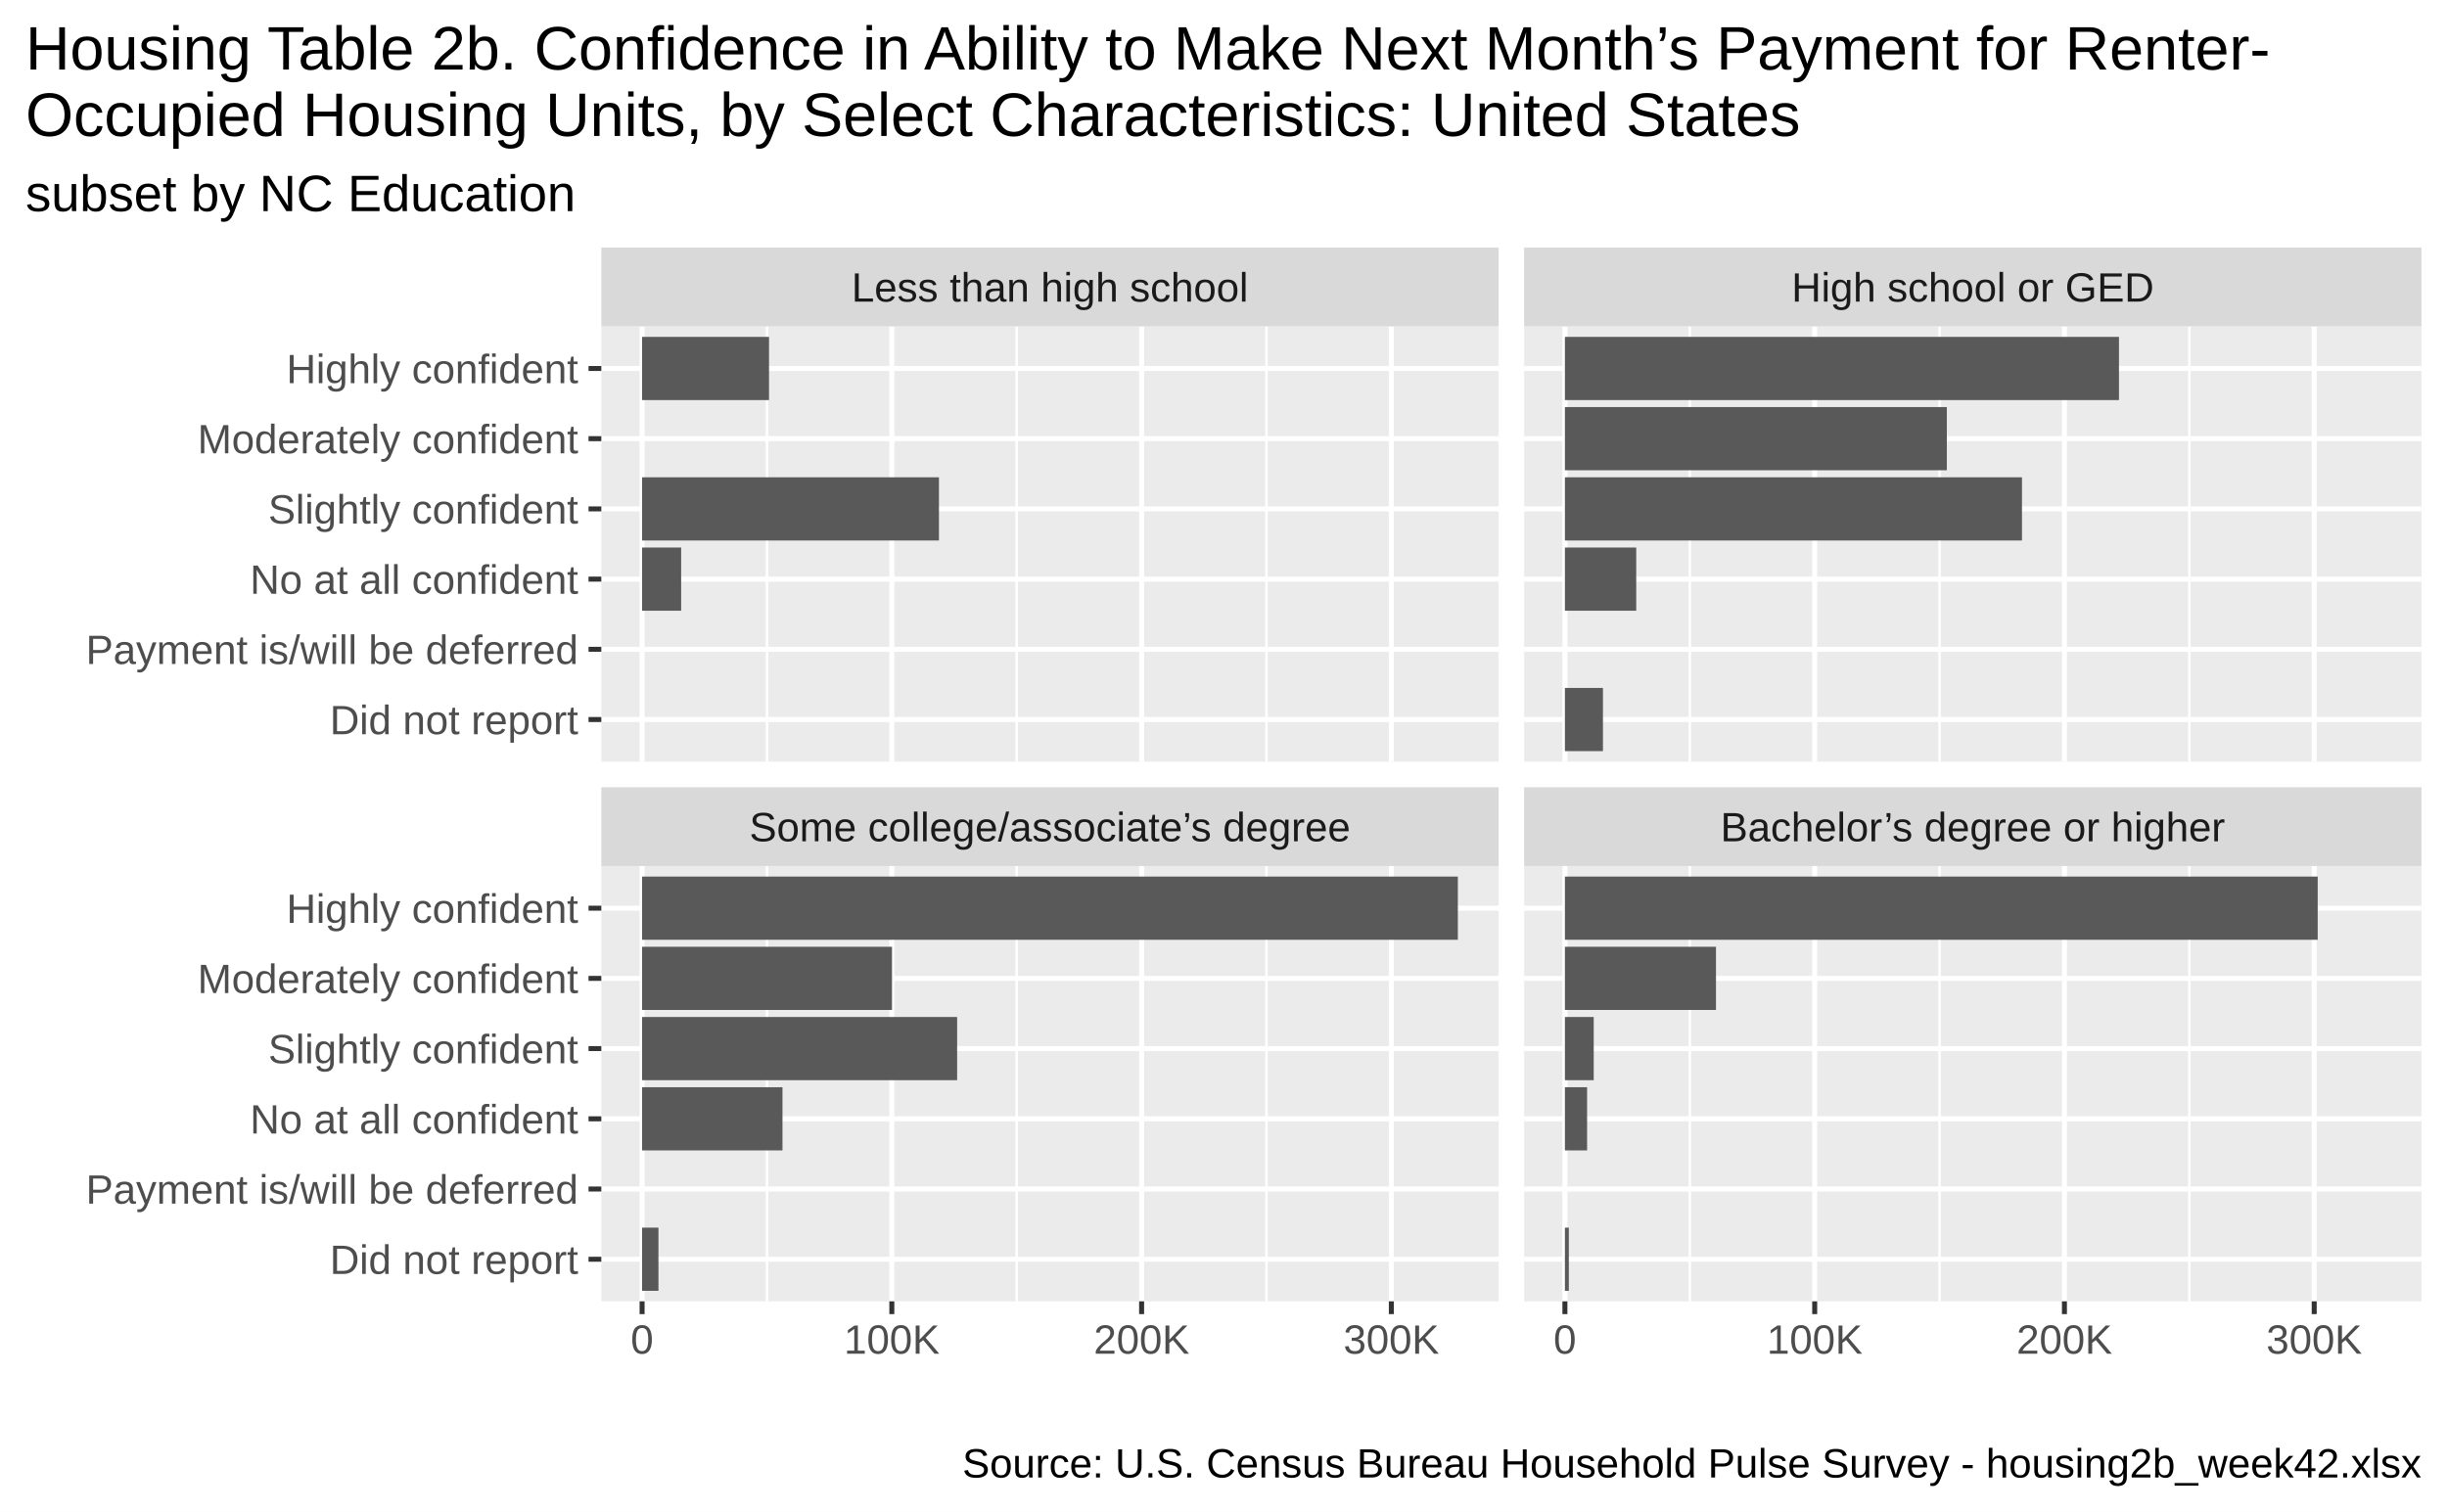
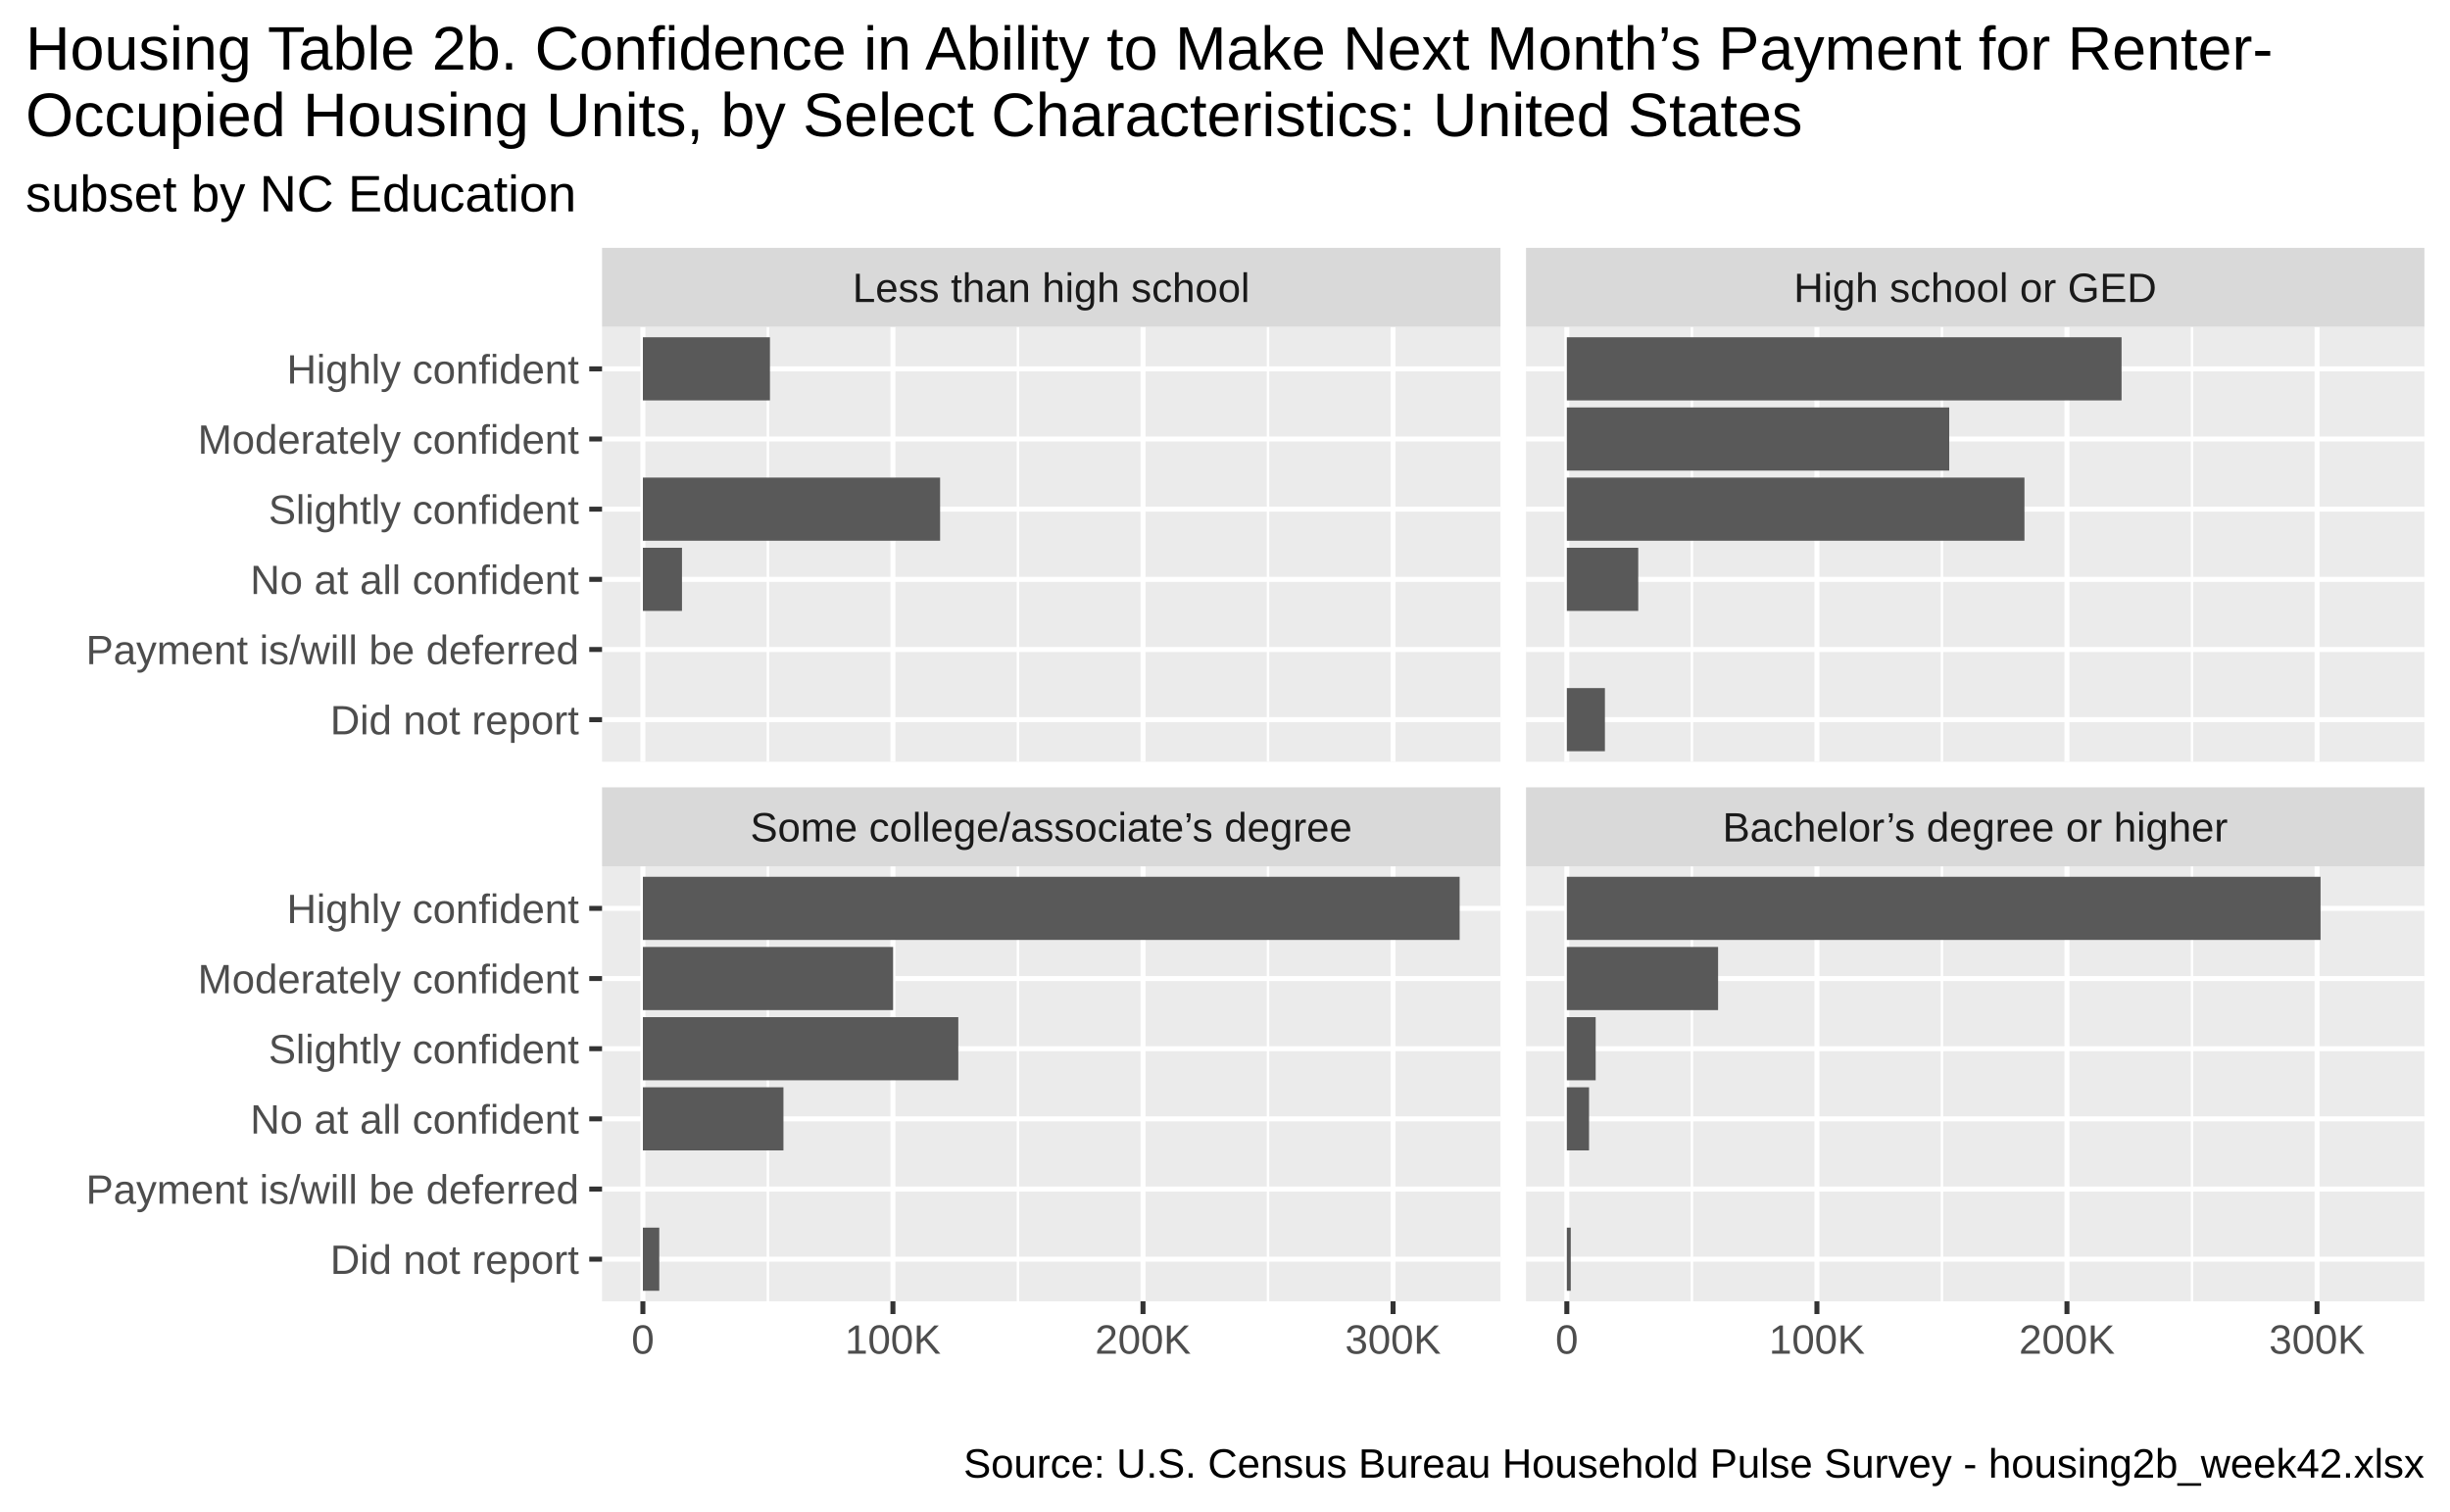
- <svg xmlns="http://www.w3.org/2000/svg" class="svglite" width="525.00pt" height="324.38pt" viewBox="0 0 525.00 324.38">
+ <svg xmlns="http://www.w3.org/2000/svg" class="svglite" width="525.00pt" height="324.00pt" viewBox="0 0 525.00 324.00">
  <defs>
    <style type="text/css">
    .svglite line, .svglite polyline, .svglite polygon, .svglite path, .svglite rect, .svglite circle {
      fill: none;
      stroke: #000000;
      stroke-linecap: round;
      stroke-linejoin: round;
      stroke-miterlimit: 10.00;
    }
    .svglite text {
      white-space: pre;
    }
  </style>
  </defs>
  <rect width="100%" height="100%" style="stroke: none; fill: #FFFFFF;" />
  <defs>
-     <clipPath id="cpMC4wMHw1MjUuMDB8MC4wMHwzMjQuMzg=">
-       <rect x="0.00" y="0.00" width="525.00" height="324.38" />
-     </clipPath>
-   </defs>
-   <g clip-path="url(#cpMC4wMHw1MjUuMDB8MC4wMHwzMjQuMzg=)">
-     <rect x="-0" y="-0" width="525.00" height="324.38" style="stroke-width: 1.07; stroke: #FFFFFF; fill: #FFFFFF;" />
-   </g>
-   <defs>
-     <clipPath id="cpMTI5LjAxfDMyMS41Mnw3MC4wM3wxNjMuNDQ=">
-       <rect x="129.01" y="70.03" width="192.52" height="93.41" />
-     </clipPath>
-   </defs>
-   <g clip-path="url(#cpMTI5LjAxfDMyMS41Mnw3MC4wM3wxNjMuNDQ=)">
-     <rect x="129.01" y="70.03" width="192.52" height="93.41" style="stroke-width: 1.07; stroke: none; fill: #EBEBEB;" />
-     <polyline points="164.55,163.44 164.55,70.03 " style="stroke-width: 0.53; stroke: #FFFFFF; stroke-linecap: butt;" />
-     <polyline points="218.13,163.44 218.13,70.03 " style="stroke-width: 0.53; stroke: #FFFFFF; stroke-linecap: butt;" />
-     <polyline points="271.72,163.44 271.72,70.03 " style="stroke-width: 0.53; stroke: #FFFFFF; stroke-linecap: butt;" />
-     <polyline points="129.01,154.40 321.52,154.40 " style="stroke-width: 1.07; stroke: #FFFFFF; stroke-linecap: butt;" />
-     <polyline points="129.01,139.33 321.52,139.33 " style="stroke-width: 1.07; stroke: #FFFFFF; stroke-linecap: butt;" />
-     <polyline points="129.01,124.27 321.52,124.27 " style="stroke-width: 1.07; stroke: #FFFFFF; stroke-linecap: butt;" />
-     <polyline points="129.01,109.20 321.52,109.20 " style="stroke-width: 1.07; stroke: #FFFFFF; stroke-linecap: butt;" />
-     <polyline points="129.01,94.13 321.52,94.13 " style="stroke-width: 1.07; stroke: #FFFFFF; stroke-linecap: butt;" />
-     <polyline points="129.01,79.07 321.52,79.07 " style="stroke-width: 1.07; stroke: #FFFFFF; stroke-linecap: butt;" />
-     <polyline points="137.76,163.44 137.76,70.03 " style="stroke-width: 1.07; stroke: #FFFFFF; stroke-linecap: butt;" />
-     <polyline points="191.34,163.44 191.34,70.03 " style="stroke-width: 1.07; stroke: #FFFFFF; stroke-linecap: butt;" />
-     <polyline points="244.93,163.44 244.93,70.03 " style="stroke-width: 1.07; stroke: #FFFFFF; stroke-linecap: butt;" />
-     <polyline points="298.51,163.44 298.51,70.03 " style="stroke-width: 1.07; stroke: #FFFFFF; stroke-linecap: butt;" />
-     <rect x="137.76" y="147.62" width="0.00" height="13.56" style="stroke-width: 1.07; stroke: none; stroke-linecap: square; stroke-linejoin: miter; fill: #595959;" />
-     <rect x="137.76" y="72.29" width="27.23" height="13.56" style="stroke-width: 1.07; stroke: none; stroke-linecap: square; stroke-linejoin: miter; fill: #595959;" />
-     <rect x="137.76" y="87.35" width="0.00" height="13.56" style="stroke-width: 1.07; stroke: none; stroke-linecap: square; stroke-linejoin: miter; fill: #595959;" />
-     <rect x="137.76" y="117.49" width="8.38" height="13.56" style="stroke-width: 1.07; stroke: none; stroke-linecap: square; stroke-linejoin: miter; fill: #595959;" />
-     <rect x="137.76" y="132.55" width="0.00" height="13.56" style="stroke-width: 1.07; stroke: none; stroke-linecap: square; stroke-linejoin: miter; fill: #595959;" />
-     <rect x="137.76" y="102.42" width="63.69" height="13.56" style="stroke-width: 1.07; stroke: none; stroke-linecap: square; stroke-linejoin: miter; fill: #595959;" />
-   </g>
-   <g clip-path="url(#cpMC4wMHw1MjUuMDB8MC4wMHwzMjQuMzg=)">
- </g>
-   <defs>
-     <clipPath id="cpMTI5LjAxfDMyMS41MnwxODUuODR8Mjc5LjI1">
-       <rect x="129.01" y="185.84" width="192.52" height="93.41" />
-     </clipPath>
-   </defs>
-   <g clip-path="url(#cpMTI5LjAxfDMyMS41MnwxODUuODR8Mjc5LjI1)">
-     <rect x="129.01" y="185.84" width="192.52" height="93.41" style="stroke-width: 1.07; stroke: none; fill: #EBEBEB;" />
-     <polyline points="164.55,279.25 164.55,185.84 " style="stroke-width: 0.53; stroke: #FFFFFF; stroke-linecap: butt;" />
-     <polyline points="218.13,279.25 218.13,185.84 " style="stroke-width: 0.53; stroke: #FFFFFF; stroke-linecap: butt;" />
-     <polyline points="271.72,279.25 271.72,185.84 " style="stroke-width: 0.53; stroke: #FFFFFF; stroke-linecap: butt;" />
-     <polyline points="129.01,270.21 321.52,270.21 " style="stroke-width: 1.07; stroke: #FFFFFF; stroke-linecap: butt;" />
-     <polyline points="129.01,255.14 321.52,255.14 " style="stroke-width: 1.07; stroke: #FFFFFF; stroke-linecap: butt;" />
-     <polyline points="129.01,240.08 321.52,240.08 " style="stroke-width: 1.07; stroke: #FFFFFF; stroke-linecap: butt;" />
-     <polyline points="129.01,225.01 321.52,225.01 " style="stroke-width: 1.07; stroke: #FFFFFF; stroke-linecap: butt;" />
-     <polyline points="129.01,209.94 321.52,209.94 " style="stroke-width: 1.07; stroke: #FFFFFF; stroke-linecap: butt;" />
-     <polyline points="129.01,194.88 321.52,194.88 " style="stroke-width: 1.07; stroke: #FFFFFF; stroke-linecap: butt;" />
-     <polyline points="137.76,279.25 137.76,185.84 " style="stroke-width: 1.07; stroke: #FFFFFF; stroke-linecap: butt;" />
-     <polyline points="191.34,279.25 191.34,185.84 " style="stroke-width: 1.07; stroke: #FFFFFF; stroke-linecap: butt;" />
-     <polyline points="244.93,279.25 244.93,185.84 " style="stroke-width: 1.07; stroke: #FFFFFF; stroke-linecap: butt;" />
-     <polyline points="298.51,279.25 298.51,185.84 " style="stroke-width: 1.07; stroke: #FFFFFF; stroke-linecap: butt;" />
-     <rect x="137.76" y="263.43" width="3.51" height="13.56" style="stroke-width: 1.07; stroke: none; stroke-linecap: square; stroke-linejoin: miter; fill: #595959;" />
-     <rect x="137.76" y="188.10" width="175.02" height="13.56" style="stroke-width: 1.07; stroke: none; stroke-linecap: square; stroke-linejoin: miter; fill: #595959;" />
-     <rect x="137.76" y="203.16" width="53.62" height="13.56" style="stroke-width: 1.07; stroke: none; stroke-linecap: square; stroke-linejoin: miter; fill: #595959;" />
-     <rect x="137.76" y="233.30" width="30.12" height="13.56" style="stroke-width: 1.07; stroke: none; stroke-linecap: square; stroke-linejoin: miter; fill: #595959;" />
-     <rect x="137.76" y="248.36" width="0.00" height="13.56" style="stroke-width: 1.07; stroke: none; stroke-linecap: square; stroke-linejoin: miter; fill: #595959;" />
-     <rect x="137.76" y="218.23" width="67.59" height="13.56" style="stroke-width: 1.07; stroke: none; stroke-linecap: square; stroke-linejoin: miter; fill: #595959;" />
-   </g>
-   <g clip-path="url(#cpMC4wMHw1MjUuMDB8MC4wMHwzMjQuMzg=)">
- </g>
-   <defs>
-     <clipPath id="cpMzI3LjAwfDUxOS41Mnw3MC4wM3wxNjMuNDQ=">
-       <rect x="327.00" y="70.03" width="192.52" height="93.41" />
-     </clipPath>
-   </defs>
-   <g clip-path="url(#cpMzI3LjAwfDUxOS41Mnw3MC4wM3wxNjMuNDQ=)">
-     <rect x="327.00" y="70.03" width="192.52" height="93.41" style="stroke-width: 1.07; stroke: none; fill: #EBEBEB;" />
-     <polyline points="362.55,163.44 362.55,70.03 " style="stroke-width: 0.53; stroke: #FFFFFF; stroke-linecap: butt;" />
-     <polyline points="416.13,163.44 416.13,70.03 " style="stroke-width: 0.53; stroke: #FFFFFF; stroke-linecap: butt;" />
-     <polyline points="469.72,163.44 469.72,70.03 " style="stroke-width: 0.53; stroke: #FFFFFF; stroke-linecap: butt;" />
-     <polyline points="327.00,154.40 519.52,154.40 " style="stroke-width: 1.07; stroke: #FFFFFF; stroke-linecap: butt;" />
-     <polyline points="327.00,139.33 519.52,139.33 " style="stroke-width: 1.07; stroke: #FFFFFF; stroke-linecap: butt;" />
-     <polyline points="327.00,124.27 519.52,124.27 " style="stroke-width: 1.07; stroke: #FFFFFF; stroke-linecap: butt;" />
-     <polyline points="327.00,109.20 519.52,109.20 " style="stroke-width: 1.07; stroke: #FFFFFF; stroke-linecap: butt;" />
-     <polyline points="327.00,94.13 519.52,94.13 " style="stroke-width: 1.07; stroke: #FFFFFF; stroke-linecap: butt;" />
-     <polyline points="327.00,79.07 519.52,79.07 " style="stroke-width: 1.07; stroke: #FFFFFF; stroke-linecap: butt;" />
-     <polyline points="335.75,163.44 335.75,70.03 " style="stroke-width: 1.07; stroke: #FFFFFF; stroke-linecap: butt;" />
-     <polyline points="389.34,163.44 389.34,70.03 " style="stroke-width: 1.07; stroke: #FFFFFF; stroke-linecap: butt;" />
-     <polyline points="442.92,163.44 442.92,70.03 " style="stroke-width: 1.07; stroke: #FFFFFF; stroke-linecap: butt;" />
-     <polyline points="496.51,163.44 496.51,70.03 " style="stroke-width: 1.07; stroke: #FFFFFF; stroke-linecap: butt;" />
-     <rect x="335.75" y="147.62" width="8.16" height="13.56" style="stroke-width: 1.07; stroke: none; stroke-linecap: square; stroke-linejoin: miter; fill: #595959;" />
-     <rect x="335.75" y="72.29" width="118.87" height="13.56" style="stroke-width: 1.07; stroke: none; stroke-linecap: square; stroke-linejoin: miter; fill: #595959;" />
-     <rect x="335.75" y="87.35" width="81.94" height="13.56" style="stroke-width: 1.07; stroke: none; stroke-linecap: square; stroke-linejoin: miter; fill: #595959;" />
-     <rect x="335.75" y="117.49" width="15.30" height="13.56" style="stroke-width: 1.07; stroke: none; stroke-linecap: square; stroke-linejoin: miter; fill: #595959;" />
-     <rect x="335.75" y="132.55" width="0.00" height="13.56" style="stroke-width: 1.07; stroke: none; stroke-linecap: square; stroke-linejoin: miter; fill: #595959;" />
-     <rect x="335.75" y="102.42" width="98.06" height="13.56" style="stroke-width: 1.07; stroke: none; stroke-linecap: square; stroke-linejoin: miter; fill: #595959;" />
-   </g>
-   <g clip-path="url(#cpMC4wMHw1MjUuMDB8MC4wMHwzMjQuMzg=)">
- </g>
-   <defs>
-     <clipPath id="cpMzI3LjAwfDUxOS41MnwxODUuODR8Mjc5LjI1">
-       <rect x="327.00" y="185.84" width="192.52" height="93.41" />
-     </clipPath>
-   </defs>
-   <g clip-path="url(#cpMzI3LjAwfDUxOS41MnwxODUuODR8Mjc5LjI1)">
-     <rect x="327.00" y="185.84" width="192.52" height="93.41" style="stroke-width: 1.07; stroke: none; fill: #EBEBEB;" />
-     <polyline points="362.55,279.25 362.55,185.84 " style="stroke-width: 0.53; stroke: #FFFFFF; stroke-linecap: butt;" />
-     <polyline points="416.13,279.25 416.13,185.84 " style="stroke-width: 0.53; stroke: #FFFFFF; stroke-linecap: butt;" />
-     <polyline points="469.72,279.25 469.72,185.84 " style="stroke-width: 0.53; stroke: #FFFFFF; stroke-linecap: butt;" />
-     <polyline points="327.00,270.21 519.52,270.21 " style="stroke-width: 1.07; stroke: #FFFFFF; stroke-linecap: butt;" />
-     <polyline points="327.00,255.14 519.52,255.14 " style="stroke-width: 1.07; stroke: #FFFFFF; stroke-linecap: butt;" />
-     <polyline points="327.00,240.08 519.52,240.08 " style="stroke-width: 1.07; stroke: #FFFFFF; stroke-linecap: butt;" />
-     <polyline points="327.00,225.01 519.52,225.01 " style="stroke-width: 1.07; stroke: #FFFFFF; stroke-linecap: butt;" />
-     <polyline points="327.00,209.94 519.52,209.94 " style="stroke-width: 1.07; stroke: #FFFFFF; stroke-linecap: butt;" />
-     <polyline points="327.00,194.88 519.52,194.88 " style="stroke-width: 1.07; stroke: #FFFFFF; stroke-linecap: butt;" />
-     <polyline points="335.75,279.25 335.75,185.84 " style="stroke-width: 1.07; stroke: #FFFFFF; stroke-linecap: butt;" />
-     <polyline points="389.34,279.25 389.34,185.84 " style="stroke-width: 1.07; stroke: #FFFFFF; stroke-linecap: butt;" />
-     <polyline points="442.92,279.25 442.92,185.84 " style="stroke-width: 1.07; stroke: #FFFFFF; stroke-linecap: butt;" />
-     <polyline points="496.51,279.25 496.51,185.84 " style="stroke-width: 1.07; stroke: #FFFFFF; stroke-linecap: butt;" />
-     <rect x="335.75" y="263.43" width="0.84" height="13.56" style="stroke-width: 1.07; stroke: none; stroke-linecap: square; stroke-linejoin: miter; fill: #595959;" />
-     <rect x="335.75" y="188.10" width="161.51" height="13.56" style="stroke-width: 1.07; stroke: none; stroke-linecap: square; stroke-linejoin: miter; fill: #595959;" />
-     <rect x="335.75" y="203.16" width="32.41" height="13.56" style="stroke-width: 1.07; stroke: none; stroke-linecap: square; stroke-linejoin: miter; fill: #595959;" />
-     <rect x="335.75" y="233.30" width="4.76" height="13.56" style="stroke-width: 1.07; stroke: none; stroke-linecap: square; stroke-linejoin: miter; fill: #595959;" />
-     <rect x="335.75" y="248.36" width="0.00" height="13.56" style="stroke-width: 1.07; stroke: none; stroke-linecap: square; stroke-linejoin: miter; fill: #595959;" />
-     <rect x="335.75" y="218.23" width="6.18" height="13.56" style="stroke-width: 1.07; stroke: none; stroke-linecap: square; stroke-linejoin: miter; fill: #595959;" />
-   </g>
-   <g clip-path="url(#cpMC4wMHw1MjUuMDB8MC4wMHwzMjQuMzg=)">
- </g>
-   <defs>
-     <clipPath id="cpMTI5LjAxfDMyMS41MnwxNjguOTJ8MTg1Ljg0">
-       <rect x="129.01" y="168.92" width="192.52" height="16.92" />
-     </clipPath>
-   </defs>
-   <g clip-path="url(#cpMTI5LjAxfDMyMS41MnwxNjguOTJ8MTg1Ljg0)">
-     <rect x="129.01" y="168.92" width="192.52" height="16.92" style="stroke-width: 1.07; stroke: none; fill: #D9D9D9;" />
-     <text x="225.26" y="180.53" text-anchor="middle" style="font-size: 8.80px;fill: #1A1A1A; font-family: &quot;Arial&quot;;" textLength="129.00px" lengthAdjust="spacingAndGlyphs">Some college/associate’s degree</text>
-   </g>
-   <g clip-path="url(#cpMC4wMHw1MjUuMDB8MC4wMHwzMjQuMzg=)">
- </g>
-   <defs>
-     <clipPath id="cpMzI3LjAwfDUxOS41MnwxNjguOTJ8MTg1Ljg0">
-       <rect x="327.00" y="168.92" width="192.52" height="16.92" />
-     </clipPath>
-   </defs>
-   <g clip-path="url(#cpMzI3LjAwfDUxOS41MnwxNjguOTJ8MTg1Ljg0)">
-     <rect x="327.00" y="168.92" width="192.52" height="16.92" style="stroke-width: 1.07; stroke: none; fill: #D9D9D9;" />
-     <text x="423.26" y="180.53" text-anchor="middle" style="font-size: 8.80px;fill: #1A1A1A; font-family: &quot;Arial&quot;;" textLength="108.30px" lengthAdjust="spacingAndGlyphs">Bachelor’s degree or higher</text>
-   </g>
-   <g clip-path="url(#cpMC4wMHw1MjUuMDB8MC4wMHwzMjQuMzg=)">
+     <clipPath id="cpMC4wMHw1MjUuMDB8MC4wMHwzMjQuMDA=">
+       <rect x="0.00" y="0.00" width="525.00" height="324.00" />
+     </clipPath>
+   </defs>
+   <g clip-path="url(#cpMC4wMHw1MjUuMDB8MC4wMHwzMjQuMDA=)">
+     <rect x="-0" y="0.00" width="525.00" height="324.00" style="stroke-width: 1.07; stroke: #FFFFFF; fill: #FFFFFF;" />
+   </g>
+   <defs>
+     <clipPath id="cpMTI5LjAxfDMyMS41Mnw3MC4wM3wxNjMuMjU=">
+       <rect x="129.01" y="70.03" width="192.52" height="93.23" />
+     </clipPath>
+   </defs>
+   <g clip-path="url(#cpMTI5LjAxfDMyMS41Mnw3MC4wM3wxNjMuMjU=)">
+     <rect x="129.01" y="70.03" width="192.52" height="93.23" style="stroke-width: 1.07; stroke: none; fill: #EBEBEB;" />
+     <polyline points="164.55,163.25 164.55,70.03 " style="stroke-width: 0.53; stroke: #FFFFFF; stroke-linecap: butt;" />
+     <polyline points="218.13,163.25 218.13,70.03 " style="stroke-width: 0.53; stroke: #FFFFFF; stroke-linecap: butt;" />
+     <polyline points="271.72,163.25 271.72,70.03 " style="stroke-width: 0.53; stroke: #FFFFFF; stroke-linecap: butt;" />
+     <polyline points="129.01,154.23 321.52,154.23 " style="stroke-width: 1.07; stroke: #FFFFFF; stroke-linecap: butt;" />
+     <polyline points="129.01,139.19 321.52,139.19 " style="stroke-width: 1.07; stroke: #FFFFFF; stroke-linecap: butt;" />
+     <polyline points="129.01,124.16 321.52,124.16 " style="stroke-width: 1.07; stroke: #FFFFFF; stroke-linecap: butt;" />
+     <polyline points="129.01,109.12 321.52,109.12 " style="stroke-width: 1.07; stroke: #FFFFFF; stroke-linecap: butt;" />
+     <polyline points="129.01,94.08 321.52,94.08 " style="stroke-width: 1.07; stroke: #FFFFFF; stroke-linecap: butt;" />
+     <polyline points="129.01,79.05 321.52,79.05 " style="stroke-width: 1.07; stroke: #FFFFFF; stroke-linecap: butt;" />
+     <polyline points="137.76,163.25 137.76,70.03 " style="stroke-width: 1.07; stroke: #FFFFFF; stroke-linecap: butt;" />
+     <polyline points="191.34,163.25 191.34,70.03 " style="stroke-width: 1.07; stroke: #FFFFFF; stroke-linecap: butt;" />
+     <polyline points="244.93,163.25 244.93,70.03 " style="stroke-width: 1.07; stroke: #FFFFFF; stroke-linecap: butt;" />
+     <polyline points="298.51,163.25 298.51,70.03 " style="stroke-width: 1.07; stroke: #FFFFFF; stroke-linecap: butt;" />
+     <rect x="137.76" y="147.46" width="0.00" height="13.53" style="stroke-width: 1.07; stroke: none; stroke-linecap: square; stroke-linejoin: miter; fill: #595959;" />
+     <rect x="137.76" y="72.28" width="27.23" height="13.53" style="stroke-width: 1.07; stroke: none; stroke-linecap: square; stroke-linejoin: miter; fill: #595959;" />
+     <rect x="137.76" y="87.32" width="0.00" height="13.53" style="stroke-width: 1.07; stroke: none; stroke-linecap: square; stroke-linejoin: miter; fill: #595959;" />
+     <rect x="137.76" y="117.39" width="8.38" height="13.53" style="stroke-width: 1.07; stroke: none; stroke-linecap: square; stroke-linejoin: miter; fill: #595959;" />
+     <rect x="137.76" y="132.43" width="0.00" height="13.53" style="stroke-width: 1.07; stroke: none; stroke-linecap: square; stroke-linejoin: miter; fill: #595959;" />
+     <rect x="137.76" y="102.35" width="63.69" height="13.53" style="stroke-width: 1.07; stroke: none; stroke-linecap: square; stroke-linejoin: miter; fill: #595959;" />
+   </g>
+   <g clip-path="url(#cpMC4wMHw1MjUuMDB8MC4wMHwzMjQuMDA=)">
+ </g>
+   <defs>
+     <clipPath id="cpMTI5LjAxfDMyMS41MnwxODUuNjV8Mjc4Ljg3">
+       <rect x="129.01" y="185.65" width="192.52" height="93.23" />
+     </clipPath>
+   </defs>
+   <g clip-path="url(#cpMTI5LjAxfDMyMS41MnwxODUuNjV8Mjc4Ljg3)">
+     <rect x="129.01" y="185.65" width="192.52" height="93.23" style="stroke-width: 1.07; stroke: none; fill: #EBEBEB;" />
+     <polyline points="164.55,278.87 164.55,185.65 " style="stroke-width: 0.53; stroke: #FFFFFF; stroke-linecap: butt;" />
+     <polyline points="218.13,278.87 218.13,185.65 " style="stroke-width: 0.53; stroke: #FFFFFF; stroke-linecap: butt;" />
+     <polyline points="271.72,278.87 271.72,185.65 " style="stroke-width: 0.53; stroke: #FFFFFF; stroke-linecap: butt;" />
+     <polyline points="129.01,269.85 321.52,269.85 " style="stroke-width: 1.07; stroke: #FFFFFF; stroke-linecap: butt;" />
+     <polyline points="129.01,254.82 321.52,254.82 " style="stroke-width: 1.07; stroke: #FFFFFF; stroke-linecap: butt;" />
+     <polyline points="129.01,239.78 321.52,239.78 " style="stroke-width: 1.07; stroke: #FFFFFF; stroke-linecap: butt;" />
+     <polyline points="129.01,224.74 321.52,224.74 " style="stroke-width: 1.07; stroke: #FFFFFF; stroke-linecap: butt;" />
+     <polyline points="129.01,209.71 321.52,209.71 " style="stroke-width: 1.07; stroke: #FFFFFF; stroke-linecap: butt;" />
+     <polyline points="129.01,194.67 321.52,194.67 " style="stroke-width: 1.07; stroke: #FFFFFF; stroke-linecap: butt;" />
+     <polyline points="137.76,278.87 137.76,185.65 " style="stroke-width: 1.07; stroke: #FFFFFF; stroke-linecap: butt;" />
+     <polyline points="191.34,278.87 191.34,185.65 " style="stroke-width: 1.07; stroke: #FFFFFF; stroke-linecap: butt;" />
+     <polyline points="244.93,278.87 244.93,185.65 " style="stroke-width: 1.07; stroke: #FFFFFF; stroke-linecap: butt;" />
+     <polyline points="298.51,278.87 298.51,185.65 " style="stroke-width: 1.07; stroke: #FFFFFF; stroke-linecap: butt;" />
+     <rect x="137.76" y="263.09" width="3.51" height="13.53" style="stroke-width: 1.07; stroke: none; stroke-linecap: square; stroke-linejoin: miter; fill: #595959;" />
+     <rect x="137.76" y="187.90" width="175.02" height="13.53" style="stroke-width: 1.07; stroke: none; stroke-linecap: square; stroke-linejoin: miter; fill: #595959;" />
+     <rect x="137.76" y="202.94" width="53.62" height="13.53" style="stroke-width: 1.07; stroke: none; stroke-linecap: square; stroke-linejoin: miter; fill: #595959;" />
+     <rect x="137.76" y="233.01" width="30.12" height="13.53" style="stroke-width: 1.07; stroke: none; stroke-linecap: square; stroke-linejoin: miter; fill: #595959;" />
+     <rect x="137.76" y="248.05" width="0.00" height="13.53" style="stroke-width: 1.07; stroke: none; stroke-linecap: square; stroke-linejoin: miter; fill: #595959;" />
+     <rect x="137.76" y="217.98" width="67.59" height="13.53" style="stroke-width: 1.07; stroke: none; stroke-linecap: square; stroke-linejoin: miter; fill: #595959;" />
+   </g>
+   <g clip-path="url(#cpMC4wMHw1MjUuMDB8MC4wMHwzMjQuMDA=)">
+ </g>
+   <defs>
+     <clipPath id="cpMzI3LjAwfDUxOS41Mnw3MC4wM3wxNjMuMjU=">
+       <rect x="327.00" y="70.03" width="192.52" height="93.23" />
+     </clipPath>
+   </defs>
+   <g clip-path="url(#cpMzI3LjAwfDUxOS41Mnw3MC4wM3wxNjMuMjU=)">
+     <rect x="327.00" y="70.03" width="192.52" height="93.23" style="stroke-width: 1.07; stroke: none; fill: #EBEBEB;" />
+     <polyline points="362.55,163.25 362.55,70.03 " style="stroke-width: 0.53; stroke: #FFFFFF; stroke-linecap: butt;" />
+     <polyline points="416.13,163.25 416.13,70.03 " style="stroke-width: 0.53; stroke: #FFFFFF; stroke-linecap: butt;" />
+     <polyline points="469.72,163.25 469.72,70.03 " style="stroke-width: 0.53; stroke: #FFFFFF; stroke-linecap: butt;" />
+     <polyline points="327.00,154.23 519.52,154.23 " style="stroke-width: 1.07; stroke: #FFFFFF; stroke-linecap: butt;" />
+     <polyline points="327.00,139.19 519.52,139.19 " style="stroke-width: 1.07; stroke: #FFFFFF; stroke-linecap: butt;" />
+     <polyline points="327.00,124.16 519.52,124.16 " style="stroke-width: 1.07; stroke: #FFFFFF; stroke-linecap: butt;" />
+     <polyline points="327.00,109.12 519.52,109.12 " style="stroke-width: 1.07; stroke: #FFFFFF; stroke-linecap: butt;" />
+     <polyline points="327.00,94.08 519.52,94.08 " style="stroke-width: 1.07; stroke: #FFFFFF; stroke-linecap: butt;" />
+     <polyline points="327.00,79.05 519.52,79.05 " style="stroke-width: 1.07; stroke: #FFFFFF; stroke-linecap: butt;" />
+     <polyline points="335.75,163.25 335.75,70.03 " style="stroke-width: 1.07; stroke: #FFFFFF; stroke-linecap: butt;" />
+     <polyline points="389.34,163.25 389.34,70.03 " style="stroke-width: 1.07; stroke: #FFFFFF; stroke-linecap: butt;" />
+     <polyline points="442.92,163.25 442.92,70.03 " style="stroke-width: 1.07; stroke: #FFFFFF; stroke-linecap: butt;" />
+     <polyline points="496.51,163.25 496.51,70.03 " style="stroke-width: 1.07; stroke: #FFFFFF; stroke-linecap: butt;" />
+     <rect x="335.75" y="147.46" width="8.16" height="13.53" style="stroke-width: 1.07; stroke: none; stroke-linecap: square; stroke-linejoin: miter; fill: #595959;" />
+     <rect x="335.75" y="72.28" width="118.87" height="13.53" style="stroke-width: 1.07; stroke: none; stroke-linecap: square; stroke-linejoin: miter; fill: #595959;" />
+     <rect x="335.75" y="87.32" width="81.94" height="13.53" style="stroke-width: 1.07; stroke: none; stroke-linecap: square; stroke-linejoin: miter; fill: #595959;" />
+     <rect x="335.75" y="117.39" width="15.30" height="13.53" style="stroke-width: 1.07; stroke: none; stroke-linecap: square; stroke-linejoin: miter; fill: #595959;" />
+     <rect x="335.75" y="132.43" width="0.00" height="13.53" style="stroke-width: 1.07; stroke: none; stroke-linecap: square; stroke-linejoin: miter; fill: #595959;" />
+     <rect x="335.75" y="102.35" width="98.06" height="13.53" style="stroke-width: 1.07; stroke: none; stroke-linecap: square; stroke-linejoin: miter; fill: #595959;" />
+   </g>
+   <g clip-path="url(#cpMC4wMHw1MjUuMDB8MC4wMHwzMjQuMDA=)">
+ </g>
+   <defs>
+     <clipPath id="cpMzI3LjAwfDUxOS41MnwxODUuNjV8Mjc4Ljg3">
+       <rect x="327.00" y="185.65" width="192.52" height="93.23" />
+     </clipPath>
+   </defs>
+   <g clip-path="url(#cpMzI3LjAwfDUxOS41MnwxODUuNjV8Mjc4Ljg3)">
+     <rect x="327.00" y="185.65" width="192.52" height="93.23" style="stroke-width: 1.07; stroke: none; fill: #EBEBEB;" />
+     <polyline points="362.55,278.87 362.55,185.65 " style="stroke-width: 0.53; stroke: #FFFFFF; stroke-linecap: butt;" />
+     <polyline points="416.13,278.87 416.13,185.65 " style="stroke-width: 0.53; stroke: #FFFFFF; stroke-linecap: butt;" />
+     <polyline points="469.72,278.87 469.72,185.65 " style="stroke-width: 0.53; stroke: #FFFFFF; stroke-linecap: butt;" />
+     <polyline points="327.00,269.85 519.52,269.85 " style="stroke-width: 1.07; stroke: #FFFFFF; stroke-linecap: butt;" />
+     <polyline points="327.00,254.82 519.52,254.82 " style="stroke-width: 1.07; stroke: #FFFFFF; stroke-linecap: butt;" />
+     <polyline points="327.00,239.78 519.52,239.78 " style="stroke-width: 1.07; stroke: #FFFFFF; stroke-linecap: butt;" />
+     <polyline points="327.00,224.74 519.52,224.74 " style="stroke-width: 1.07; stroke: #FFFFFF; stroke-linecap: butt;" />
+     <polyline points="327.00,209.71 519.52,209.71 " style="stroke-width: 1.07; stroke: #FFFFFF; stroke-linecap: butt;" />
+     <polyline points="327.00,194.67 519.52,194.67 " style="stroke-width: 1.07; stroke: #FFFFFF; stroke-linecap: butt;" />
+     <polyline points="335.75,278.87 335.75,185.65 " style="stroke-width: 1.07; stroke: #FFFFFF; stroke-linecap: butt;" />
+     <polyline points="389.34,278.87 389.34,185.65 " style="stroke-width: 1.07; stroke: #FFFFFF; stroke-linecap: butt;" />
+     <polyline points="442.92,278.87 442.92,185.65 " style="stroke-width: 1.07; stroke: #FFFFFF; stroke-linecap: butt;" />
+     <polyline points="496.51,278.87 496.51,185.65 " style="stroke-width: 1.07; stroke: #FFFFFF; stroke-linecap: butt;" />
+     <rect x="335.75" y="263.09" width="0.84" height="13.53" style="stroke-width: 1.07; stroke: none; stroke-linecap: square; stroke-linejoin: miter; fill: #595959;" />
+     <rect x="335.75" y="187.90" width="161.51" height="13.53" style="stroke-width: 1.07; stroke: none; stroke-linecap: square; stroke-linejoin: miter; fill: #595959;" />
+     <rect x="335.75" y="202.94" width="32.41" height="13.53" style="stroke-width: 1.07; stroke: none; stroke-linecap: square; stroke-linejoin: miter; fill: #595959;" />
+     <rect x="335.75" y="233.01" width="4.76" height="13.53" style="stroke-width: 1.07; stroke: none; stroke-linecap: square; stroke-linejoin: miter; fill: #595959;" />
+     <rect x="335.75" y="248.05" width="0.00" height="13.53" style="stroke-width: 1.07; stroke: none; stroke-linecap: square; stroke-linejoin: miter; fill: #595959;" />
+     <rect x="335.75" y="217.98" width="6.18" height="13.53" style="stroke-width: 1.07; stroke: none; stroke-linecap: square; stroke-linejoin: miter; fill: #595959;" />
+   </g>
+   <g clip-path="url(#cpMC4wMHw1MjUuMDB8MC4wMHwzMjQuMDA=)">
+ </g>
+   <defs>
+     <clipPath id="cpMTI5LjAxfDMyMS41MnwxNjguNzN8MTg1LjY1">
+       <rect x="129.01" y="168.73" width="192.52" height="16.92" />
+     </clipPath>
+   </defs>
+   <g clip-path="url(#cpMTI5LjAxfDMyMS41MnwxNjguNzN8MTg1LjY1)">
+     <rect x="129.01" y="168.73" width="192.52" height="16.92" style="stroke-width: 1.07; stroke: none; fill: #D9D9D9;" />
+     <text x="225.26" y="180.34" text-anchor="middle" style="font-size: 8.80px;fill: #1A1A1A; font-family: &quot;Arial&quot;;" textLength="129.00px" lengthAdjust="spacingAndGlyphs">Some college/associate’s degree</text>
+   </g>
+   <g clip-path="url(#cpMC4wMHw1MjUuMDB8MC4wMHwzMjQuMDA=)">
+ </g>
+   <defs>
+     <clipPath id="cpMzI3LjAwfDUxOS41MnwxNjguNzN8MTg1LjY1">
+       <rect x="327.00" y="168.73" width="192.52" height="16.92" />
+     </clipPath>
+   </defs>
+   <g clip-path="url(#cpMzI3LjAwfDUxOS41MnwxNjguNzN8MTg1LjY1)">
+     <rect x="327.00" y="168.73" width="192.52" height="16.92" style="stroke-width: 1.07; stroke: none; fill: #D9D9D9;" />
+     <text x="423.26" y="180.34" text-anchor="middle" style="font-size: 8.80px;fill: #1A1A1A; font-family: &quot;Arial&quot;;" textLength="108.30px" lengthAdjust="spacingAndGlyphs">Bachelor’s degree or higher</text>
+   </g>
+   <g clip-path="url(#cpMC4wMHw1MjUuMDB8MC4wMHwzMjQuMDA=)">
</g>
  <defs>
    <clipPath id="cpMTI5LjAxfDMyMS41Mnw1My4xMXw3MC4wMw==">
      <rect x="129.01" y="53.11" width="192.52" height="16.92" />
    </clipPath>
  </defs>
  <g clip-path="url(#cpMTI5LjAxfDMyMS41Mnw1My4xMXw3MC4wMw==)">
    <rect x="129.01" y="53.11" width="192.52" height="16.92" style="stroke-width: 1.07; stroke: none; fill: #D9D9D9;" />
    <text x="225.26" y="64.72" text-anchor="middle" style="font-size: 8.80px;fill: #1A1A1A; font-family: &quot;Arial&quot;;" textLength="85.15px" lengthAdjust="spacingAndGlyphs">Less than high school</text>
  </g>
-   <g clip-path="url(#cpMC4wMHw1MjUuMDB8MC4wMHwzMjQuMzg=)">
+   <g clip-path="url(#cpMC4wMHw1MjUuMDB8MC4wMHwzMjQuMDA=)">
</g>
  <defs>
    <clipPath id="cpMzI3LjAwfDUxOS41Mnw1My4xMXw3MC4wMw==">
      <rect x="327.00" y="53.11" width="192.52" height="16.92" />
    </clipPath>
  </defs>
  <g clip-path="url(#cpMzI3LjAwfDUxOS41Mnw1My4xMXw3MC4wMw==)">
    <rect x="327.00" y="53.11" width="192.52" height="16.92" style="stroke-width: 1.07; stroke: none; fill: #D9D9D9;" />
    <text x="423.26" y="64.72" text-anchor="middle" style="font-size: 8.80px;fill: #1A1A1A; font-family: &quot;Arial&quot;;" textLength="77.77px" lengthAdjust="spacingAndGlyphs">High school or GED</text>
  </g>
-   <g clip-path="url(#cpMC4wMHw1MjUuMDB8MC4wMHwzMjQuMzg=)">
-     <polyline points="137.76,281.99 137.76,279.25 " style="stroke-width: 1.07; stroke: #333333; stroke-linecap: butt;" />
-     <polyline points="191.34,281.99 191.34,279.25 " style="stroke-width: 1.07; stroke: #333333; stroke-linecap: butt;" />
-     <polyline points="244.93,281.99 244.93,279.25 " style="stroke-width: 1.07; stroke: #333333; stroke-linecap: butt;" />
-     <polyline points="298.51,281.99 298.51,279.25 " style="stroke-width: 1.07; stroke: #333333; stroke-linecap: butt;" />
-     <text x="137.76" y="290.48" text-anchor="middle" style="font-size: 8.80px;fill: #4D4D4D; font-family: &quot;Arial&quot;;" textLength="4.90px" lengthAdjust="spacingAndGlyphs">0</text>
-     <text x="191.34" y="290.48" text-anchor="middle" style="font-size: 8.80px;fill: #4D4D4D; font-family: &quot;Arial&quot;;" textLength="20.56px" lengthAdjust="spacingAndGlyphs">100K</text>
-     <text x="244.93" y="290.48" text-anchor="middle" style="font-size: 8.80px;fill: #4D4D4D; font-family: &quot;Arial&quot;;" textLength="20.56px" lengthAdjust="spacingAndGlyphs">200K</text>
-     <text x="298.51" y="290.48" text-anchor="middle" style="font-size: 8.80px;fill: #4D4D4D; font-family: &quot;Arial&quot;;" textLength="20.56px" lengthAdjust="spacingAndGlyphs">300K</text>
-     <polyline points="335.75,281.99 335.75,279.25 " style="stroke-width: 1.07; stroke: #333333; stroke-linecap: butt;" />
-     <polyline points="389.34,281.99 389.34,279.25 " style="stroke-width: 1.07; stroke: #333333; stroke-linecap: butt;" />
-     <polyline points="442.92,281.99 442.92,279.25 " style="stroke-width: 1.07; stroke: #333333; stroke-linecap: butt;" />
-     <polyline points="496.51,281.99 496.51,279.25 " style="stroke-width: 1.07; stroke: #333333; stroke-linecap: butt;" />
-     <text x="335.75" y="290.48" text-anchor="middle" style="font-size: 8.80px;fill: #4D4D4D; font-family: &quot;Arial&quot;;" textLength="4.90px" lengthAdjust="spacingAndGlyphs">0</text>
-     <text x="389.34" y="290.48" text-anchor="middle" style="font-size: 8.80px;fill: #4D4D4D; font-family: &quot;Arial&quot;;" textLength="20.56px" lengthAdjust="spacingAndGlyphs">100K</text>
-     <text x="442.92" y="290.48" text-anchor="middle" style="font-size: 8.80px;fill: #4D4D4D; font-family: &quot;Arial&quot;;" textLength="20.56px" lengthAdjust="spacingAndGlyphs">200K</text>
-     <text x="496.51" y="290.48" text-anchor="middle" style="font-size: 8.80px;fill: #4D4D4D; font-family: &quot;Arial&quot;;" textLength="20.56px" lengthAdjust="spacingAndGlyphs">300K</text>
-     <text x="124.07" y="157.55" text-anchor="end" style="font-size: 8.80px;fill: #4D4D4D; font-family: &quot;Arial&quot;;" textLength="53.33px" lengthAdjust="spacingAndGlyphs">Did not report</text>
-     <text x="124.07" y="142.48" text-anchor="end" style="font-size: 8.80px;fill: #4D4D4D; font-family: &quot;Arial&quot;;" textLength="105.66px" lengthAdjust="spacingAndGlyphs">Payment is/will be deferred</text>
-     <text x="124.07" y="127.42" text-anchor="end" style="font-size: 8.80px;fill: #4D4D4D; font-family: &quot;Arial&quot;;" textLength="70.46px" lengthAdjust="spacingAndGlyphs">No at all confident</text>
-     <text x="124.07" y="112.35" text-anchor="end" style="font-size: 8.80px;fill: #4D4D4D; font-family: &quot;Arial&quot;;" textLength="66.54px" lengthAdjust="spacingAndGlyphs">Slightly confident</text>
-     <text x="124.07" y="97.28" text-anchor="end" style="font-size: 8.80px;fill: #4D4D4D; font-family: &quot;Arial&quot;;" textLength="81.71px" lengthAdjust="spacingAndGlyphs">Moderately confident</text>
-     <text x="124.07" y="82.22" text-anchor="end" style="font-size: 8.80px;fill: #4D4D4D; font-family: &quot;Arial&quot;;" textLength="62.62px" lengthAdjust="spacingAndGlyphs">Highly confident</text>
-     <polyline points="126.27,154.40 129.01,154.40 " style="stroke-width: 1.07; stroke: #333333; stroke-linecap: butt;" />
-     <polyline points="126.27,139.33 129.01,139.33 " style="stroke-width: 1.07; stroke: #333333; stroke-linecap: butt;" />
-     <polyline points="126.27,124.27 129.01,124.27 " style="stroke-width: 1.07; stroke: #333333; stroke-linecap: butt;" />
-     <polyline points="126.27,109.20 129.01,109.20 " style="stroke-width: 1.07; stroke: #333333; stroke-linecap: butt;" />
-     <polyline points="126.27,94.13 129.01,94.13 " style="stroke-width: 1.07; stroke: #333333; stroke-linecap: butt;" />
-     <polyline points="126.27,79.07 129.01,79.07 " style="stroke-width: 1.07; stroke: #333333; stroke-linecap: butt;" />
-     <text x="124.07" y="273.36" text-anchor="end" style="font-size: 8.80px;fill: #4D4D4D; font-family: &quot;Arial&quot;;" textLength="53.33px" lengthAdjust="spacingAndGlyphs">Did not report</text>
-     <text x="124.07" y="258.29" text-anchor="end" style="font-size: 8.80px;fill: #4D4D4D; font-family: &quot;Arial&quot;;" textLength="105.66px" lengthAdjust="spacingAndGlyphs">Payment is/will be deferred</text>
-     <text x="124.07" y="243.23" text-anchor="end" style="font-size: 8.80px;fill: #4D4D4D; font-family: &quot;Arial&quot;;" textLength="70.46px" lengthAdjust="spacingAndGlyphs">No at all confident</text>
-     <text x="124.07" y="228.16" text-anchor="end" style="font-size: 8.80px;fill: #4D4D4D; font-family: &quot;Arial&quot;;" textLength="66.54px" lengthAdjust="spacingAndGlyphs">Slightly confident</text>
-     <text x="124.07" y="213.09" text-anchor="end" style="font-size: 8.80px;fill: #4D4D4D; font-family: &quot;Arial&quot;;" textLength="81.71px" lengthAdjust="spacingAndGlyphs">Moderately confident</text>
-     <text x="124.07" y="198.03" text-anchor="end" style="font-size: 8.80px;fill: #4D4D4D; font-family: &quot;Arial&quot;;" textLength="62.62px" lengthAdjust="spacingAndGlyphs">Highly confident</text>
-     <polyline points="126.27,270.21 129.01,270.21 " style="stroke-width: 1.07; stroke: #333333; stroke-linecap: butt;" />
-     <polyline points="126.27,255.14 129.01,255.14 " style="stroke-width: 1.07; stroke: #333333; stroke-linecap: butt;" />
-     <polyline points="126.27,240.08 129.01,240.08 " style="stroke-width: 1.07; stroke: #333333; stroke-linecap: butt;" />
-     <polyline points="126.27,225.01 129.01,225.01 " style="stroke-width: 1.07; stroke: #333333; stroke-linecap: butt;" />
-     <polyline points="126.27,209.94 129.01,209.94 " style="stroke-width: 1.07; stroke: #333333; stroke-linecap: butt;" />
-     <polyline points="126.27,194.88 129.01,194.88 " style="stroke-width: 1.07; stroke: #333333; stroke-linecap: butt;" />
+   <g clip-path="url(#cpMC4wMHw1MjUuMDB8MC4wMHwzMjQuMDA=)">
+     <polyline points="137.76,281.61 137.76,278.87 " style="stroke-width: 1.07; stroke: #333333; stroke-linecap: butt;" />
+     <polyline points="191.34,281.61 191.34,278.87 " style="stroke-width: 1.07; stroke: #333333; stroke-linecap: butt;" />
+     <polyline points="244.93,281.61 244.93,278.87 " style="stroke-width: 1.07; stroke: #333333; stroke-linecap: butt;" />
+     <polyline points="298.51,281.61 298.51,278.87 " style="stroke-width: 1.07; stroke: #333333; stroke-linecap: butt;" />
+     <text x="137.76" y="290.11" text-anchor="middle" style="font-size: 8.80px;fill: #4D4D4D; font-family: &quot;Arial&quot;;" textLength="4.90px" lengthAdjust="spacingAndGlyphs">0</text>
+     <text x="191.34" y="290.11" text-anchor="middle" style="font-size: 8.80px;fill: #4D4D4D; font-family: &quot;Arial&quot;;" textLength="20.56px" lengthAdjust="spacingAndGlyphs">100K</text>
+     <text x="244.93" y="290.11" text-anchor="middle" style="font-size: 8.80px;fill: #4D4D4D; font-family: &quot;Arial&quot;;" textLength="20.56px" lengthAdjust="spacingAndGlyphs">200K</text>
+     <text x="298.51" y="290.11" text-anchor="middle" style="font-size: 8.80px;fill: #4D4D4D; font-family: &quot;Arial&quot;;" textLength="20.56px" lengthAdjust="spacingAndGlyphs">300K</text>
+     <polyline points="335.75,281.61 335.75,278.87 " style="stroke-width: 1.07; stroke: #333333; stroke-linecap: butt;" />
+     <polyline points="389.34,281.61 389.34,278.87 " style="stroke-width: 1.07; stroke: #333333; stroke-linecap: butt;" />
+     <polyline points="442.92,281.61 442.92,278.87 " style="stroke-width: 1.07; stroke: #333333; stroke-linecap: butt;" />
+     <polyline points="496.51,281.61 496.51,278.87 " style="stroke-width: 1.07; stroke: #333333; stroke-linecap: butt;" />
+     <text x="335.75" y="290.11" text-anchor="middle" style="font-size: 8.80px;fill: #4D4D4D; font-family: &quot;Arial&quot;;" textLength="4.90px" lengthAdjust="spacingAndGlyphs">0</text>
+     <text x="389.34" y="290.11" text-anchor="middle" style="font-size: 8.80px;fill: #4D4D4D; font-family: &quot;Arial&quot;;" textLength="20.56px" lengthAdjust="spacingAndGlyphs">100K</text>
+     <text x="442.92" y="290.11" text-anchor="middle" style="font-size: 8.80px;fill: #4D4D4D; font-family: &quot;Arial&quot;;" textLength="20.56px" lengthAdjust="spacingAndGlyphs">200K</text>
+     <text x="496.51" y="290.11" text-anchor="middle" style="font-size: 8.80px;fill: #4D4D4D; font-family: &quot;Arial&quot;;" textLength="20.56px" lengthAdjust="spacingAndGlyphs">300K</text>
+     <text x="124.07" y="157.38" text-anchor="end" style="font-size: 8.80px;fill: #4D4D4D; font-family: &quot;Arial&quot;;" textLength="53.33px" lengthAdjust="spacingAndGlyphs">Did not report</text>
+     <text x="124.07" y="142.34" text-anchor="end" style="font-size: 8.80px;fill: #4D4D4D; font-family: &quot;Arial&quot;;" textLength="105.66px" lengthAdjust="spacingAndGlyphs">Payment is/will be deferred</text>
+     <text x="124.07" y="127.31" text-anchor="end" style="font-size: 8.80px;fill: #4D4D4D; font-family: &quot;Arial&quot;;" textLength="70.46px" lengthAdjust="spacingAndGlyphs">No at all confident</text>
+     <text x="124.07" y="112.27" text-anchor="end" style="font-size: 8.80px;fill: #4D4D4D; font-family: &quot;Arial&quot;;" textLength="66.54px" lengthAdjust="spacingAndGlyphs">Slightly confident</text>
+     <text x="124.07" y="97.23" text-anchor="end" style="font-size: 8.80px;fill: #4D4D4D; font-family: &quot;Arial&quot;;" textLength="81.71px" lengthAdjust="spacingAndGlyphs">Moderately confident</text>
+     <text x="124.07" y="82.20" text-anchor="end" style="font-size: 8.80px;fill: #4D4D4D; font-family: &quot;Arial&quot;;" textLength="62.62px" lengthAdjust="spacingAndGlyphs">Highly confident</text>
+     <polyline points="126.27,154.23 129.01,154.23 " style="stroke-width: 1.07; stroke: #333333; stroke-linecap: butt;" />
+     <polyline points="126.27,139.19 129.01,139.19 " style="stroke-width: 1.07; stroke: #333333; stroke-linecap: butt;" />
+     <polyline points="126.27,124.16 129.01,124.16 " style="stroke-width: 1.07; stroke: #333333; stroke-linecap: butt;" />
+     <polyline points="126.27,109.12 129.01,109.12 " style="stroke-width: 1.07; stroke: #333333; stroke-linecap: butt;" />
+     <polyline points="126.27,94.08 129.01,94.08 " style="stroke-width: 1.07; stroke: #333333; stroke-linecap: butt;" />
+     <polyline points="126.27,79.05 129.01,79.05 " style="stroke-width: 1.07; stroke: #333333; stroke-linecap: butt;" />
+     <text x="124.07" y="273.00" text-anchor="end" style="font-size: 8.80px;fill: #4D4D4D; font-family: &quot;Arial&quot;;" textLength="53.33px" lengthAdjust="spacingAndGlyphs">Did not report</text>
+     <text x="124.07" y="257.97" text-anchor="end" style="font-size: 8.80px;fill: #4D4D4D; font-family: &quot;Arial&quot;;" textLength="105.66px" lengthAdjust="spacingAndGlyphs">Payment is/will be deferred</text>
+     <text x="124.07" y="242.93" text-anchor="end" style="font-size: 8.80px;fill: #4D4D4D; font-family: &quot;Arial&quot;;" textLength="70.46px" lengthAdjust="spacingAndGlyphs">No at all confident</text>
+     <text x="124.07" y="227.89" text-anchor="end" style="font-size: 8.80px;fill: #4D4D4D; font-family: &quot;Arial&quot;;" textLength="66.54px" lengthAdjust="spacingAndGlyphs">Slightly confident</text>
+     <text x="124.07" y="212.86" text-anchor="end" style="font-size: 8.80px;fill: #4D4D4D; font-family: &quot;Arial&quot;;" textLength="81.71px" lengthAdjust="spacingAndGlyphs">Moderately confident</text>
+     <text x="124.07" y="197.82" text-anchor="end" style="font-size: 8.80px;fill: #4D4D4D; font-family: &quot;Arial&quot;;" textLength="62.62px" lengthAdjust="spacingAndGlyphs">Highly confident</text>
+     <polyline points="126.27,269.85 129.01,269.85 " style="stroke-width: 1.07; stroke: #333333; stroke-linecap: butt;" />
+     <polyline points="126.27,254.82 129.01,254.82 " style="stroke-width: 1.07; stroke: #333333; stroke-linecap: butt;" />
+     <polyline points="126.27,239.78 129.01,239.78 " style="stroke-width: 1.07; stroke: #333333; stroke-linecap: butt;" />
+     <polyline points="126.27,224.74 129.01,224.74 " style="stroke-width: 1.07; stroke: #333333; stroke-linecap: butt;" />
+     <polyline points="126.27,209.71 129.01,209.71 " style="stroke-width: 1.07; stroke: #333333; stroke-linecap: butt;" />
+     <polyline points="126.27,194.67 129.01,194.67 " style="stroke-width: 1.07; stroke: #333333; stroke-linecap: butt;" />
    <text x="5.48" y="45.31" style="font-size: 11.00px; font-family: &quot;Arial&quot;;" textLength="118.04px" lengthAdjust="spacingAndGlyphs">subset by NC Education</text>
    <text x="5.48" y="14.93" style="font-size: 13.20px; font-family: &quot;Arial&quot;;" textLength="481.24px" lengthAdjust="spacingAndGlyphs">Housing Table 2b. Confidence in Ability to Make Next Month’s Payment for Renter-</text>
    <text x="5.48" y="29.18" style="font-size: 13.20px; font-family: &quot;Arial&quot;;" textLength="380.51px" lengthAdjust="spacingAndGlyphs">Occupied Housing Units, by Select Characteristics: United States</text>
-     <text x="519.52" y="317.05" text-anchor="end" style="font-size: 8.80px; font-family: &quot;Arial&quot;;" textLength="313.11px" lengthAdjust="spacingAndGlyphs">Source: U.S. Census Bureau Household Pulse Survey - housing2b_week42.xlsx</text>
+     <text x="519.52" y="316.67" text-anchor="end" style="font-size: 8.80px; font-family: &quot;Arial&quot;;" textLength="313.11px" lengthAdjust="spacingAndGlyphs">Source: U.S. Census Bureau Household Pulse Survey - housing2b_week42.xlsx</text>
  </g>
</svg>
